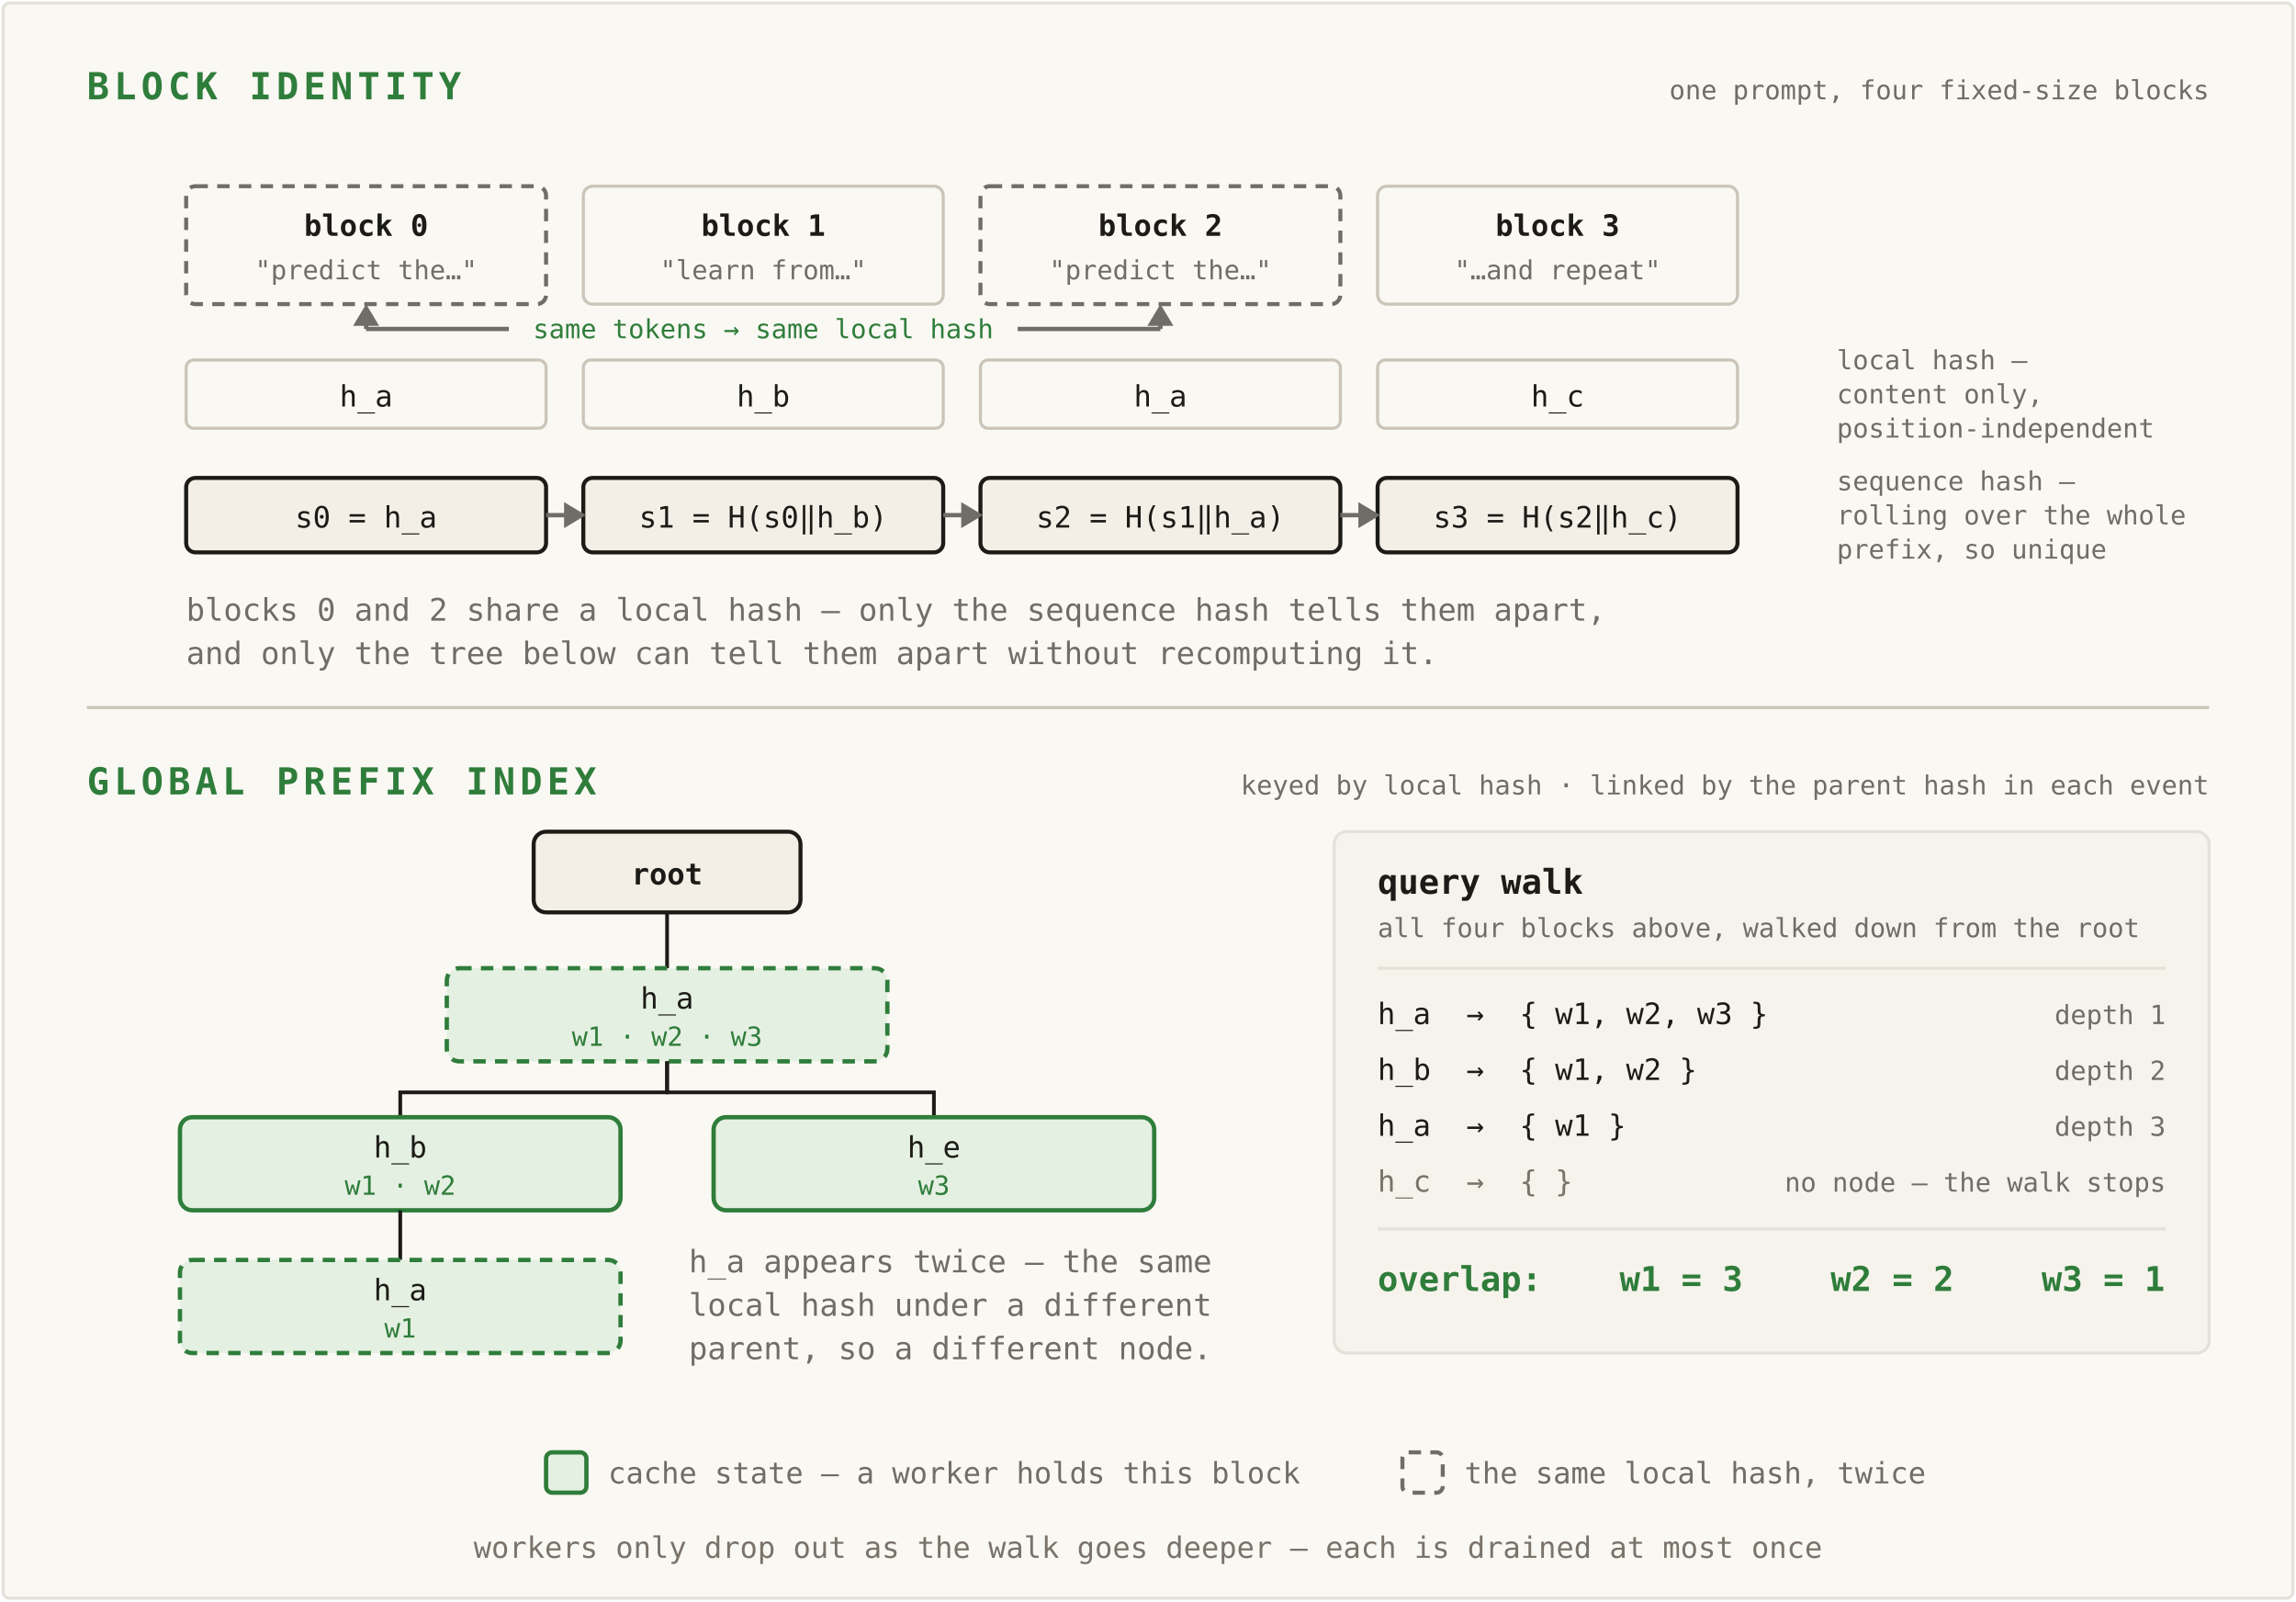
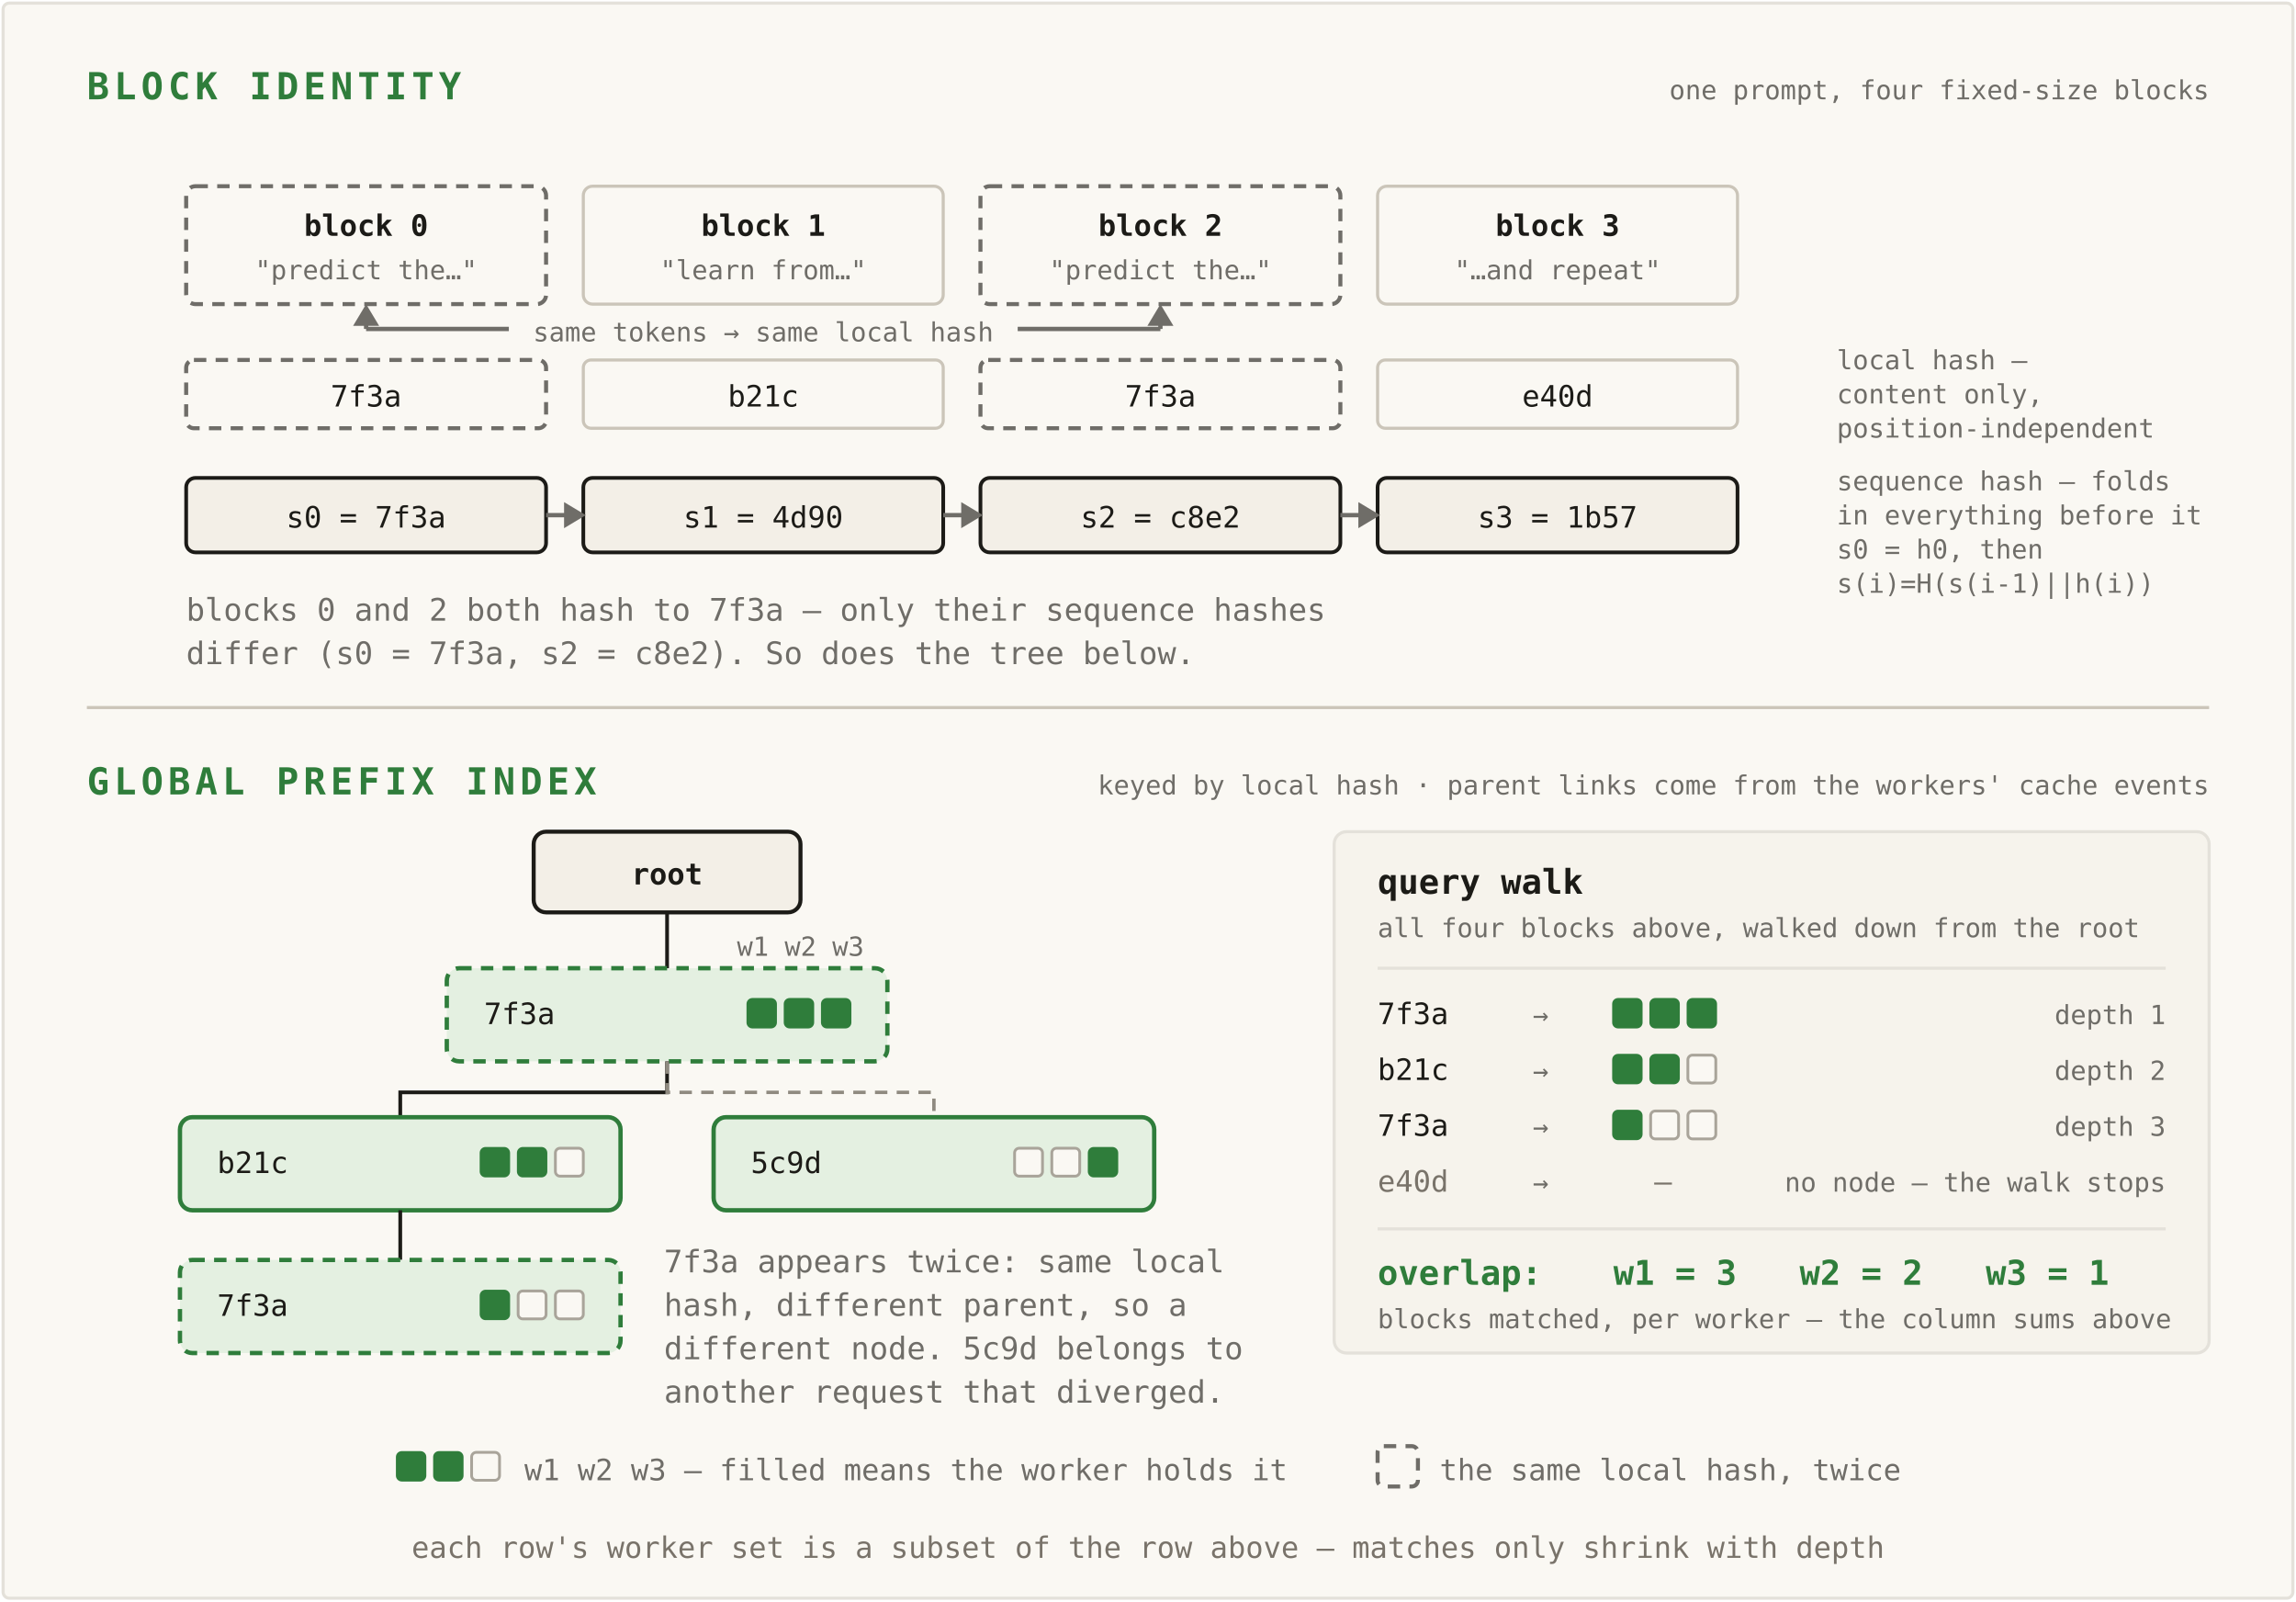
- <svg xmlns="http://www.w3.org/2000/svg" viewBox="0 0 740 516" role="img" aria-label="Two stacked panels explaining how the router names a prefix. The top panel, BLOCK IDENTITY, shows a prompt split into four fixed-size blocks in a row. Under each block sits its local hash — a content hash of that block's tokens alone — and blocks 0 and 2 are outlined in grey dashes, joined by a grey callout, because they contain the same tokens and therefore carry the same local hash h-a. Below that runs a chain of sequence hashes, each computed from the previous sequence hash and the current local hash, so blocks 0 and 2 end up with different sequence hashes s0 and s2 even though their local hashes match. The bottom panel, GLOBAL PREFIX INDEX, draws the tree many such requests build. A neutral root holds a green node for h-a, cached by workers w1, w2 and w3, which branches into h-b held by w1 and w2 and h-e held by w3; under h-b sits a second node also named h-a, held by w1 alone. That second h-a is the collision from the top panel: same local hash, different parent, so a different node — both are outlined in dashes, echoing the two identical blocks above. Every hash node is filled green because each one is cache state held by some worker; the root is neutral because it is an empty sentinel. To the right, a query walk table walks the drawn prompt's hashes h-a, h-b, h-a and shows the worker set shrinking at each step — three workers, then two, then one — and then a greyed fourth row where the prompt’s last block h-c finds no node at all and the walk stops, giving overlap scores of three for w1, two for w2 and one for w3. A legend at the foot binds the green fill to cache state and the dashes to a repeated local hash.">
+ <svg xmlns="http://www.w3.org/2000/svg" viewBox="0 0 740 516" role="img" aria-label="Two stacked panels explaining how the router names a prefix. The top panel, BLOCK IDENTITY, shows one prompt split into four fixed-size blocks in a row. Under each block sits its local hash, written as a short hex token: 7f3a, b21c, 7f3a and e40d. Blocks 0 and 2 and their two 7f3a tokens are outlined in dashes and joined by a callout, because they contain the same tokens and so hash the same. Below them runs the chain of sequence hashes — s0 equals 7f3a, then s1 is 4d90, s2 is c8e2 and s3 is 1b57 — each folding in everything before it, so block 2 ends up with a different sequence hash from block 0 even though their local hashes match. The bottom panel, GLOBAL PREFIX INDEX, draws the tree many such requests build. A neutral root holds a green node for 7f3a, which branches into b21c and, along a greyed-out off-walk edge, 5c9d, and under b21c sits a second node also named 7f3a. The two 7f3a nodes are dashed, echoing the colliding blocks above: same local hash, different parent, so different nodes. Every hash node carries three small cells, one per worker, filled when that worker holds the block — three filled at 7f3a, two at b21c, one at the deeper 7f3a — so the worker set visibly shrinks with depth. To the right, a query walk panel walks the prompt's four hashes down the tree, showing the cells emptying row by row and a final greyed row where e40d finds no node and the walk stops, giving overlap scores of three blocks for worker 1, two for worker 2 and one for worker 3.">
  <style>
    .bg   { fill:#faf8f3; stroke:#e4e1da; }
    .ey   { font:600 12px 'JetBrains Mono',ui-monospace,monospace; letter-spacing:1.5px; fill:#2f7d3b; }
    .node { fill:#f3efe7; stroke:#1c1b17; stroke-width:1.3; }
    .tile { fill:#faf8f3; stroke:#cbc5b9; stroke-width:1; }
    .dup  { fill:#faf8f3; stroke:#6f6d68; stroke-width:1.3; stroke-dasharray:4 3; }
    .seq  { fill:#f3efe7; stroke:#1c1b17; stroke-width:1.2; }
    .acc  { fill:#e4f0e1; stroke:#2f7d3b; stroke-width:1.4; }
    .accd { fill:#e4f0e1; stroke:#2f7d3b; stroke-width:1.4; stroke-dasharray:4 3; }
    .panel{ fill:#f6f3ec; stroke:#e4e1da; stroke-width:1; }
+     .on   { fill:#2f7d3b; stroke:#2f7d3b; stroke-width:0.8; }
+     .off  { fill:#faf8f3; stroke:#a9a49a; stroke-width:0.9; }
    .lbl  { font:600 11px 'JetBrains Mono',ui-monospace,monospace; fill:#1c1b17; }
    .lblg { font:600 11px 'JetBrains Mono',ui-monospace,monospace; fill:#2f7d3b; }
    .lbls { font:600 9.5px 'JetBrains Mono',ui-monospace,monospace; fill:#1c1b17; }
    .cap  { font:400 8.5px 'JetBrains Mono',ui-monospace,monospace; fill:#6f6d68; }
-     .capg { font:400 8.5px 'JetBrains Mono',ui-monospace,monospace; fill:#2f7d3b; }
    .mono { font:400 9.5px 'JetBrains Mono',ui-monospace,monospace; fill:#1c1b17; }
    .monm { font:400 9.5px 'JetBrains Mono',ui-monospace,monospace; fill:#79736a; }
    .ann  { font:400 10px 'JetBrains Mono',ui-monospace,monospace; fill:#6f6d68; }
    .note { font:400 9.5px 'JetBrains Mono',ui-monospace,monospace; fill:#79736a; }
    .lgd  { font:400 9.5px 'JetBrains Mono',ui-monospace,monospace; fill:#6f6d68; }
    .div  { stroke:#cbc5b9; stroke-width:1; }
    .rule { stroke:#e4e1da; stroke-width:1; }
-     .arrg { stroke:#2f7d3b; stroke-width:1.4; fill:none; }
    .arrn { stroke:#6f6d68; stroke-width:1.4; fill:none; }
    .edge { stroke:#1c1b17; stroke-width:1.2; fill:none; }
+     .edgo { stroke:#8f8a80; stroke-width:1.1; fill:none; stroke-dasharray:4 3; }
  </style>
  <defs>
    <marker id="af" markerWidth="8" markerHeight="8" refX="6" refY="3" orient="auto">
      <path d="M3,0 L8,3 L3,6 Z" fill="#6f6d68" />
-     </marker>
-     <marker id="ag" markerWidth="8" markerHeight="8" refX="6" refY="3" orient="auto">
-       <path d="M3,0 L8,3 L3,6 Z" fill="#2f7d3b" />
    </marker>
  </defs>
  <rect class="bg" x="1" y="1" width="738" height="514" rx="2" />
  <text class="ey" x="28" y="32">BLOCK IDENTITY</text>
  <text class="cap" x="712" y="32" text-anchor="end">one prompt, four fixed-size blocks</text>
  <rect class="dup" x="60" y="60" width="116" height="38" rx="3" />
  <text class="lbls" x="118" y="76" text-anchor="middle">block 0</text>
  <text class="cap" x="118" y="90" text-anchor="middle">"predict the…"</text>
  <rect class="tile" x="188" y="60" width="116" height="38" rx="3" />
  <text class="lbls" x="246" y="76" text-anchor="middle">block 1</text>
  <text class="cap" x="246" y="90" text-anchor="middle">"learn from…"</text>
  <rect class="dup" x="316" y="60" width="116" height="38" rx="3" />
  <text class="lbls" x="374" y="76" text-anchor="middle">block 2</text>
  <text class="cap" x="374" y="90" text-anchor="middle">"predict the…"</text>
  <rect class="tile" x="444" y="60" width="116" height="38" rx="3" />
  <text class="lbls" x="502" y="76" text-anchor="middle">block 3</text>
  <text class="cap" x="502" y="90" text-anchor="middle">"…and repeat"</text>
  <path class="arrn" d="M118,106 L164,106" />
  <path class="arrn" d="M328,106 L374,106" />
  <path class="arrn" d="M118,106 L118,100.8" marker-end="url(#af)" />
  <path class="arrn" d="M374,106 L374,100.8" marker-end="url(#af)" />
-   <text class="capg" x="246" y="109" text-anchor="middle">same tokens → same local hash</text>
+   <text class="cap" x="246" y="110" text-anchor="middle">same tokens → same local hash</text>
  <text class="cap" x="592" y="119">local hash —</text>
  <text class="cap" x="592" y="130">content only,</text>
  <text class="cap" x="592" y="141">position-independent</text>
-   <rect class="tile" x="60" y="116" width="116" height="22" rx="2.5" />
-   <text class="mono" x="118" y="131" text-anchor="middle">h_a</text>
+   <rect class="dup" x="60" y="116" width="116" height="22" rx="2.5" />
+   <text class="mono" x="118" y="131" text-anchor="middle">7f3a</text>
  <rect class="tile" x="188" y="116" width="116" height="22" rx="2.5" />
-   <text class="mono" x="246" y="131" text-anchor="middle">h_b</text>
-   <rect class="tile" x="316" y="116" width="116" height="22" rx="2.5" />
-   <text class="mono" x="374" y="131" text-anchor="middle">h_a</text>
+   <text class="mono" x="246" y="131" text-anchor="middle">b21c</text>
+   <rect class="dup" x="316" y="116" width="116" height="22" rx="2.5" />
+   <text class="mono" x="374" y="131" text-anchor="middle">7f3a</text>
  <rect class="tile" x="444" y="116" width="116" height="22" rx="2.5" />
-   <text class="mono" x="502" y="131" text-anchor="middle">h_c</text>
-   <text class="cap" x="592" y="158">sequence hash —</text>
-   <text class="cap" x="592" y="169">rolling over the whole</text>
-   <text class="cap" x="592" y="180">prefix, so unique</text>
-   <rect class="node" x="60" y="154" width="116" height="24" rx="3" />
-   <text class="mono" x="118" y="170" text-anchor="middle">s0 = h_a</text>
-   <rect class="node" x="188" y="154" width="116" height="24" rx="3" />
-   <text class="mono" x="246" y="170" text-anchor="middle">s1 = H(s0‖h_b)</text>
-   <rect class="node" x="316" y="154" width="116" height="24" rx="3" />
-   <text class="mono" x="374" y="170" text-anchor="middle">s2 = H(s1‖h_a)</text>
-   <rect class="node" x="444" y="154" width="116" height="24" rx="3" />
-   <text class="mono" x="502" y="170" text-anchor="middle">s3 = H(s2‖h_c)</text>
+   <text class="mono" x="502" y="131" text-anchor="middle">e40d</text>
+   <text class="cap" x="592" y="158">sequence hash — folds</text>
+   <text class="cap" x="592" y="169">in everything before it</text>
+   <text class="cap" x="592" y="180">s0 = h0, then</text>
+   <text class="cap" x="592" y="191">s(i)=H(s(i-1)||h(i))</text>
+   <rect class="seq" x="60" y="154" width="116" height="24" rx="3" />
+   <text class="mono" x="118" y="170" text-anchor="middle">s0 = 7f3a</text>
+   <rect class="seq" x="188" y="154" width="116" height="24" rx="3" />
+   <text class="mono" x="246" y="170" text-anchor="middle">s1 = 4d90</text>
+   <rect class="seq" x="316" y="154" width="116" height="24" rx="3" />
+   <text class="mono" x="374" y="170" text-anchor="middle">s2 = c8e2</text>
+   <rect class="seq" x="444" y="154" width="116" height="24" rx="3" />
+   <text class="mono" x="502" y="170" text-anchor="middle">s3 = 1b57</text>
  <path class="arrn" d="M176,166 L186,166" marker-end="url(#af)" />
  <path class="arrn" d="M304,166 L314,166" marker-end="url(#af)" />
  <path class="arrn" d="M432,166 L442,166" marker-end="url(#af)" />
-   <text class="ann" x="60" y="200">blocks 0 and 2 share a local hash — only the sequence hash tells them apart,</text>
-   <text class="ann" x="60" y="214">and only the tree below can tell them apart without recomputing it.</text>
+   <text class="ann" x="60" y="200">blocks 0 and 2 both hash to 7f3a — only their sequence hashes</text>
+   <text class="ann" x="60" y="214">differ (s0 = 7f3a, s2 = c8e2). So does the tree below.</text>
  <line class="div" x1="28" y1="228" x2="712" y2="228" />
  <text class="ey" x="28" y="256">GLOBAL PREFIX INDEX</text>
-   <text class="cap" x="712" y="256" text-anchor="end">keyed by local hash · linked by the parent hash in each event</text>
+   <text class="cap" x="712" y="256" text-anchor="end">keyed by local hash · parent links come from the workers' cache events</text>
  <rect class="node" x="172" y="268" width="86" height="26" rx="4" />
  <text class="lbls" x="215" y="285" text-anchor="middle">root</text>
  <path class="edge" d="M215,294 L215,312" />
+   <text class="cap" x="258" y="308" text-anchor="middle">w1 w2 w3</text>
  <rect class="accd" x="144" y="312" width="142" height="30" rx="4" />
-   <text class="mono" x="215" y="325" text-anchor="middle">h_a</text>
-   <text class="capg" x="215" y="337" text-anchor="middle">w1 · w2 · w3</text>
+   <text class="mono" x="156" y="330">7f3a</text>
+   <rect class="on" x="241" y="322" width="9" height="9" rx="1.5" />
+   <rect class="on" x="253" y="322" width="9" height="9" rx="1.5" />
+   <rect class="on" x="265" y="322" width="9" height="9" rx="1.5" />
  <path class="edge" d="M215,342 L215,352 L129,352 L129,360" />
-   <path class="edge" d="M215,342 L215,352 L301,352 L301,360" />
+   <path class="edgo" d="M215,342 L215,352 L301,352 L301,360" />
  <rect class="acc" x="58" y="360" width="142" height="30" rx="4" />
-   <text class="mono" x="129" y="373" text-anchor="middle">h_b</text>
-   <text class="capg" x="129" y="385" text-anchor="middle">w1 · w2</text>
+   <text class="mono" x="70" y="378">b21c</text>
+   <rect class="on" x="155" y="370" width="9" height="9" rx="1.5" />
+   <rect class="on" x="167" y="370" width="9" height="9" rx="1.5" />
+   <rect class="off" x="179" y="370" width="9" height="9" rx="1.5" />
  <rect class="acc" x="230" y="360" width="142" height="30" rx="4" />
-   <text class="mono" x="301" y="373" text-anchor="middle">h_e</text>
-   <text class="capg" x="301" y="385" text-anchor="middle">w3</text>
+   <text class="mono" x="242" y="378">5c9d</text>
+   <rect class="off" x="327" y="370" width="9" height="9" rx="1.5" />
+   <rect class="off" x="339" y="370" width="9" height="9" rx="1.5" />
+   <rect class="on" x="351" y="370" width="9" height="9" rx="1.5" />
  <path class="edge" d="M129,390 L129,406" />
  <rect class="accd" x="58" y="406" width="142" height="30" rx="4" />
-   <text class="mono" x="129" y="419" text-anchor="middle">h_a</text>
-   <text class="capg" x="129" y="431" text-anchor="middle">w1</text>
-   <text class="ann" x="222" y="410">h_a appears twice — the same</text>
-   <text class="ann" x="222" y="424">local hash under a different</text>
-   <text class="ann" x="222" y="438">parent, so a different node.</text>
+   <text class="mono" x="70" y="424">7f3a</text>
+   <rect class="on" x="155" y="416" width="9" height="9" rx="1.5" />
+   <rect class="off" x="167" y="416" width="9" height="9" rx="1.5" />
+   <rect class="off" x="179" y="416" width="9" height="9" rx="1.5" />
+   <text class="ann" x="214" y="410">7f3a appears twice: same local</text>
+   <text class="ann" x="214" y="424">hash, different parent, so a</text>
+   <text class="ann" x="214" y="438">different node. 5c9d belongs to</text>
+   <text class="ann" x="214" y="452">another request that diverged.</text>
  <rect class="panel" x="430" y="268" width="282" height="168" rx="4" />
  <text class="lbl" x="444" y="288">query walk</text>
  <text class="cap" x="444" y="302">all four blocks above, walked down from the root</text>
  <line class="rule" x1="444" y1="312" x2="698" y2="312" />
-   <text class="mono" x="444" y="330" xml:space="preserve">h_a  →  { w1, w2, w3 }</text>
+   <text class="mono" x="444" y="330">7f3a</text>
+   <text class="cap" x="494" y="330">→</text>
+   <rect class="on" x="520" y="322" width="9" height="9" rx="1.5" />
+   <rect class="on" x="532" y="322" width="9" height="9" rx="1.5" />
+   <rect class="on" x="544" y="322" width="9" height="9" rx="1.5" />
  <text class="cap" x="698" y="330" text-anchor="end">depth 1</text>
-   <text class="mono" x="444" y="348" xml:space="preserve">h_b  →  { w1, w2 }</text>
+   <text class="mono" x="444" y="348">b21c</text>
+   <text class="cap" x="494" y="348">→</text>
+   <rect class="on" x="520" y="340" width="9" height="9" rx="1.5" />
+   <rect class="on" x="532" y="340" width="9" height="9" rx="1.5" />
+   <rect class="off" x="544" y="340" width="9" height="9" rx="1.5" />
  <text class="cap" x="698" y="348" text-anchor="end">depth 2</text>
-   <text class="mono" x="444" y="366" xml:space="preserve">h_a  →  { w1 }</text>
+   <text class="mono" x="444" y="366">7f3a</text>
+   <text class="cap" x="494" y="366">→</text>
+   <rect class="on" x="520" y="358" width="9" height="9" rx="1.5" />
+   <rect class="off" x="532" y="358" width="9" height="9" rx="1.5" />
+   <rect class="off" x="544" y="358" width="9" height="9" rx="1.5" />
  <text class="cap" x="698" y="366" text-anchor="end">depth 3</text>
-   <text class="monm" x="444" y="384" xml:space="preserve">h_c  →  { }</text>
+   <text class="monm" x="444" y="384">e40d</text>
+   <text class="cap" x="494" y="384">→</text>
+   <text class="monm" x="536" y="384" text-anchor="middle">—</text>
  <text class="cap" x="698" y="384" text-anchor="end">no node — the walk stops</text>
  <line class="rule" x1="444" y1="396" x2="698" y2="396" />
-   <text class="lblg" x="444" y="416">overlap:</text>
-   <text class="lblg" x="522" y="416">w1 = 3</text>
-   <text class="lblg" x="590" y="416">w2 = 2</text>
-   <text class="lblg" x="658" y="416">w3 = 1</text>
-   <rect class="acc" x="176" y="468" width="13" height="13" rx="2" />
-   <text class="lgd" x="196" y="478">cache state — a worker holds this block</text>
-   <rect class="dup" x="452" y="468" width="13" height="13" rx="2" />
-   <text class="lgd" x="472" y="478">the same local hash, twice</text>
-   <text class="note" x="370" y="502" text-anchor="middle">workers only drop out as the walk goes deeper — each is drained at most once</text>
+   <text class="lblg" x="444" y="414">overlap:</text>
+   <text class="lblg" x="520" y="414">w1 = 3</text>
+   <text class="lblg" x="580" y="414">w2 = 2</text>
+   <text class="lblg" x="640" y="414">w3 = 1</text>
+   <text class="cap" x="444" y="428">blocks matched, per worker — the column sums above</text>
+   <rect class="on" x="128" y="468" width="9" height="9" rx="1.5" />
+   <rect class="on" x="140" y="468" width="9" height="9" rx="1.5" />
+   <rect class="off" x="152" y="468" width="9" height="9" rx="1.5" />
+   <text class="lgd" x="169" y="477">w1 w2 w3 — filled means the worker holds it</text>
+   <rect class="dup" x="444" y="466" width="13" height="13" rx="2" />
+   <text class="lgd" x="464" y="477">the same local hash, twice</text>
+   <text class="note" x="370" y="502" text-anchor="middle">each row's worker set is a subset of the row above — matches only shrink with depth</text>
</svg>
